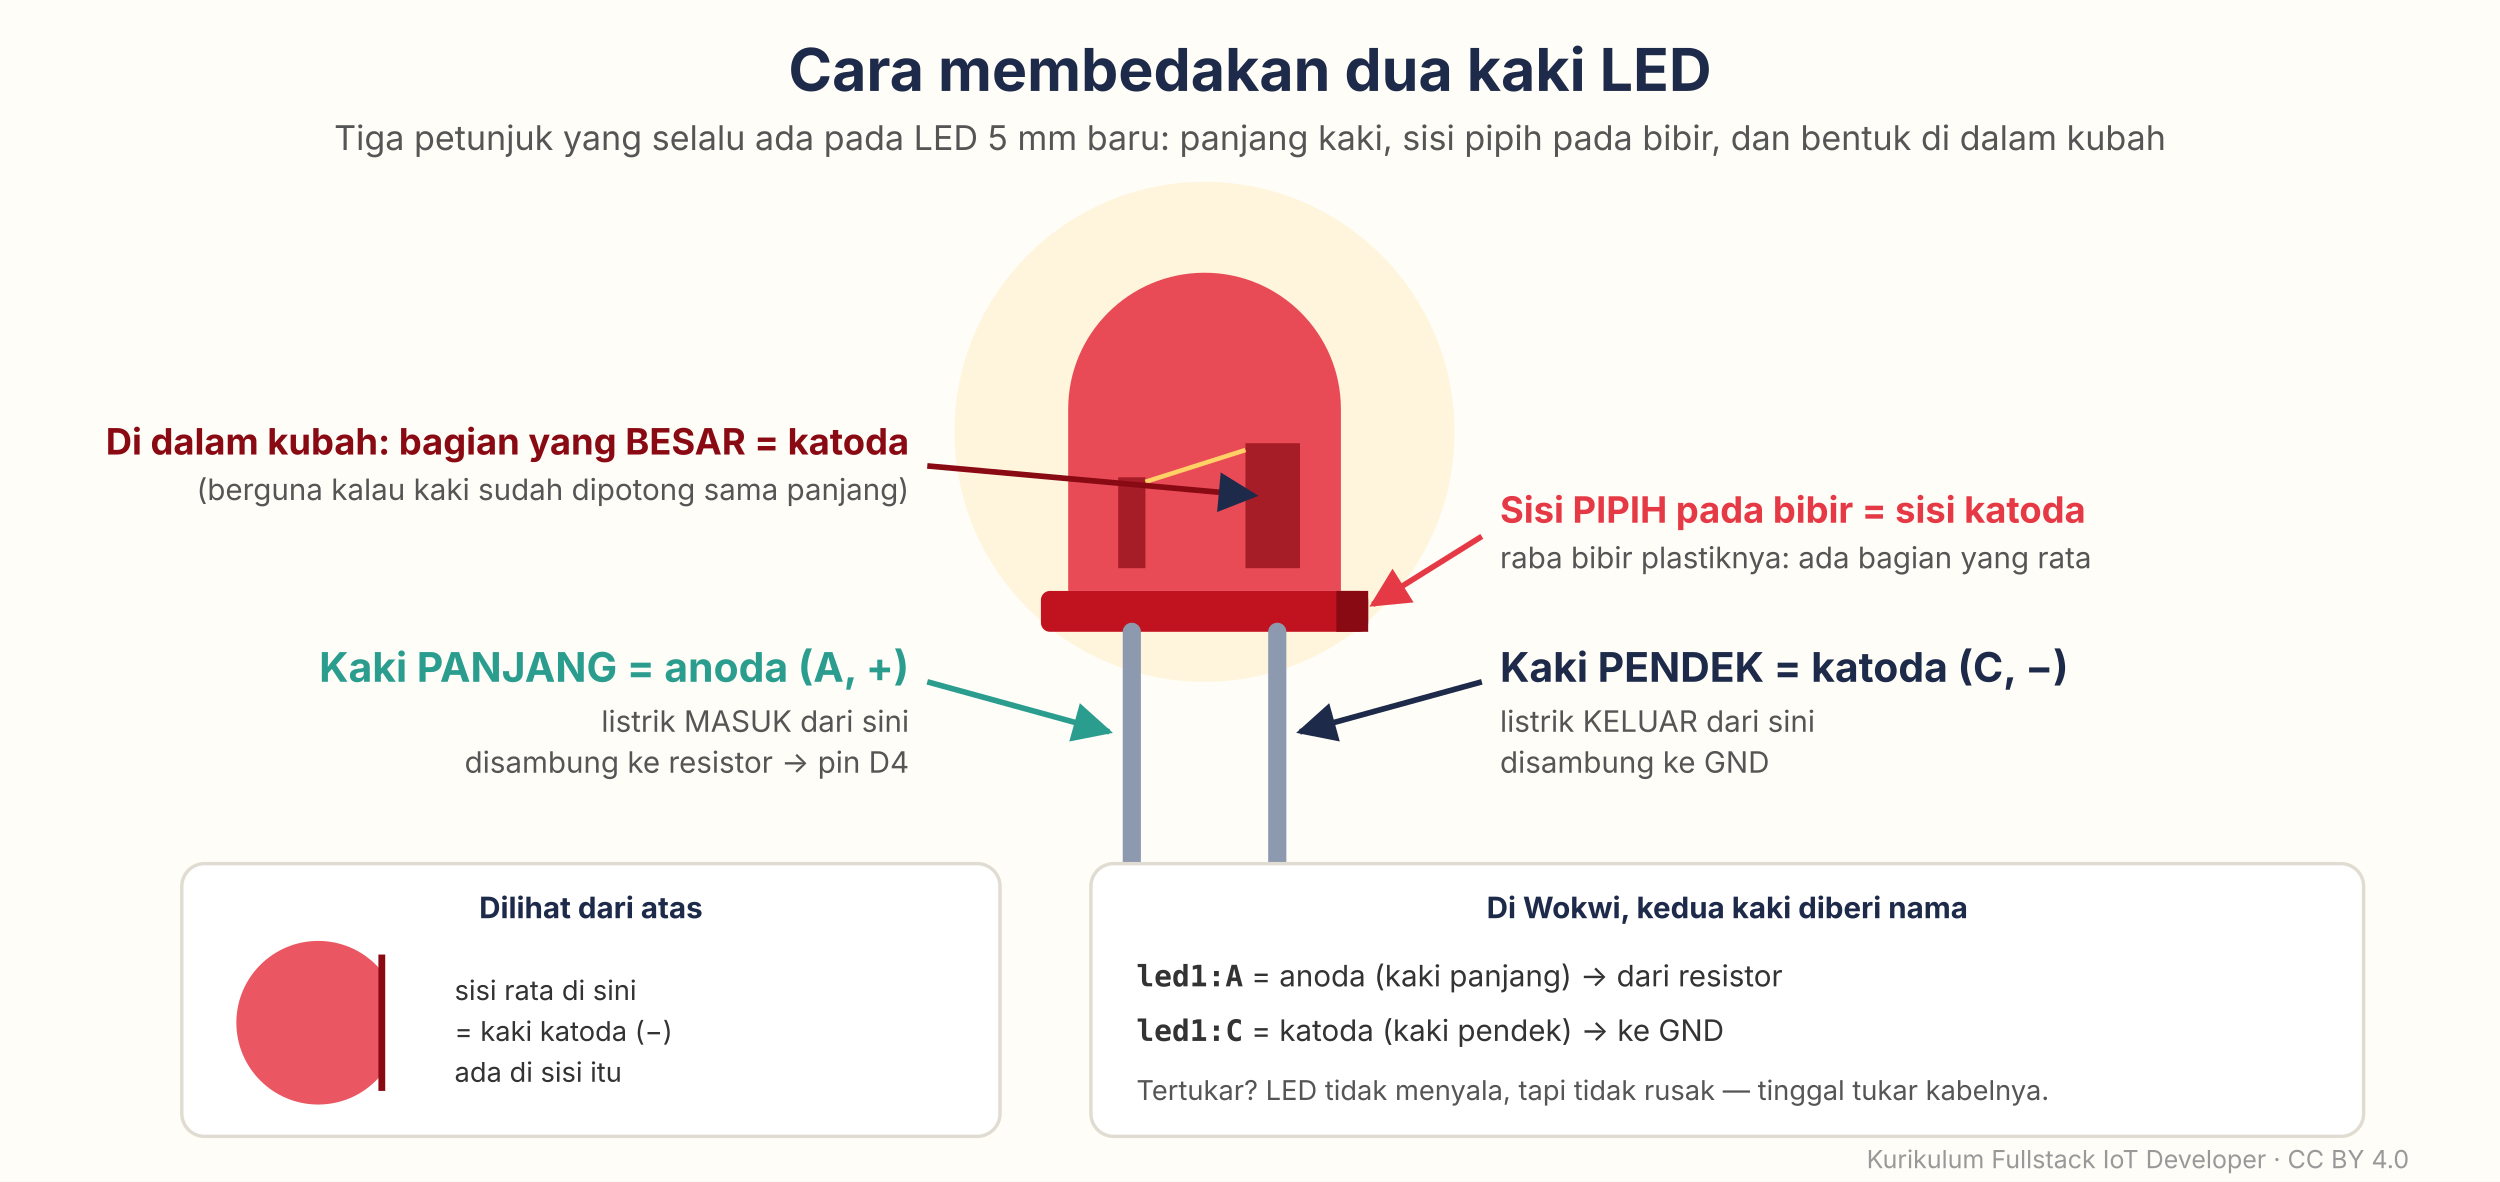
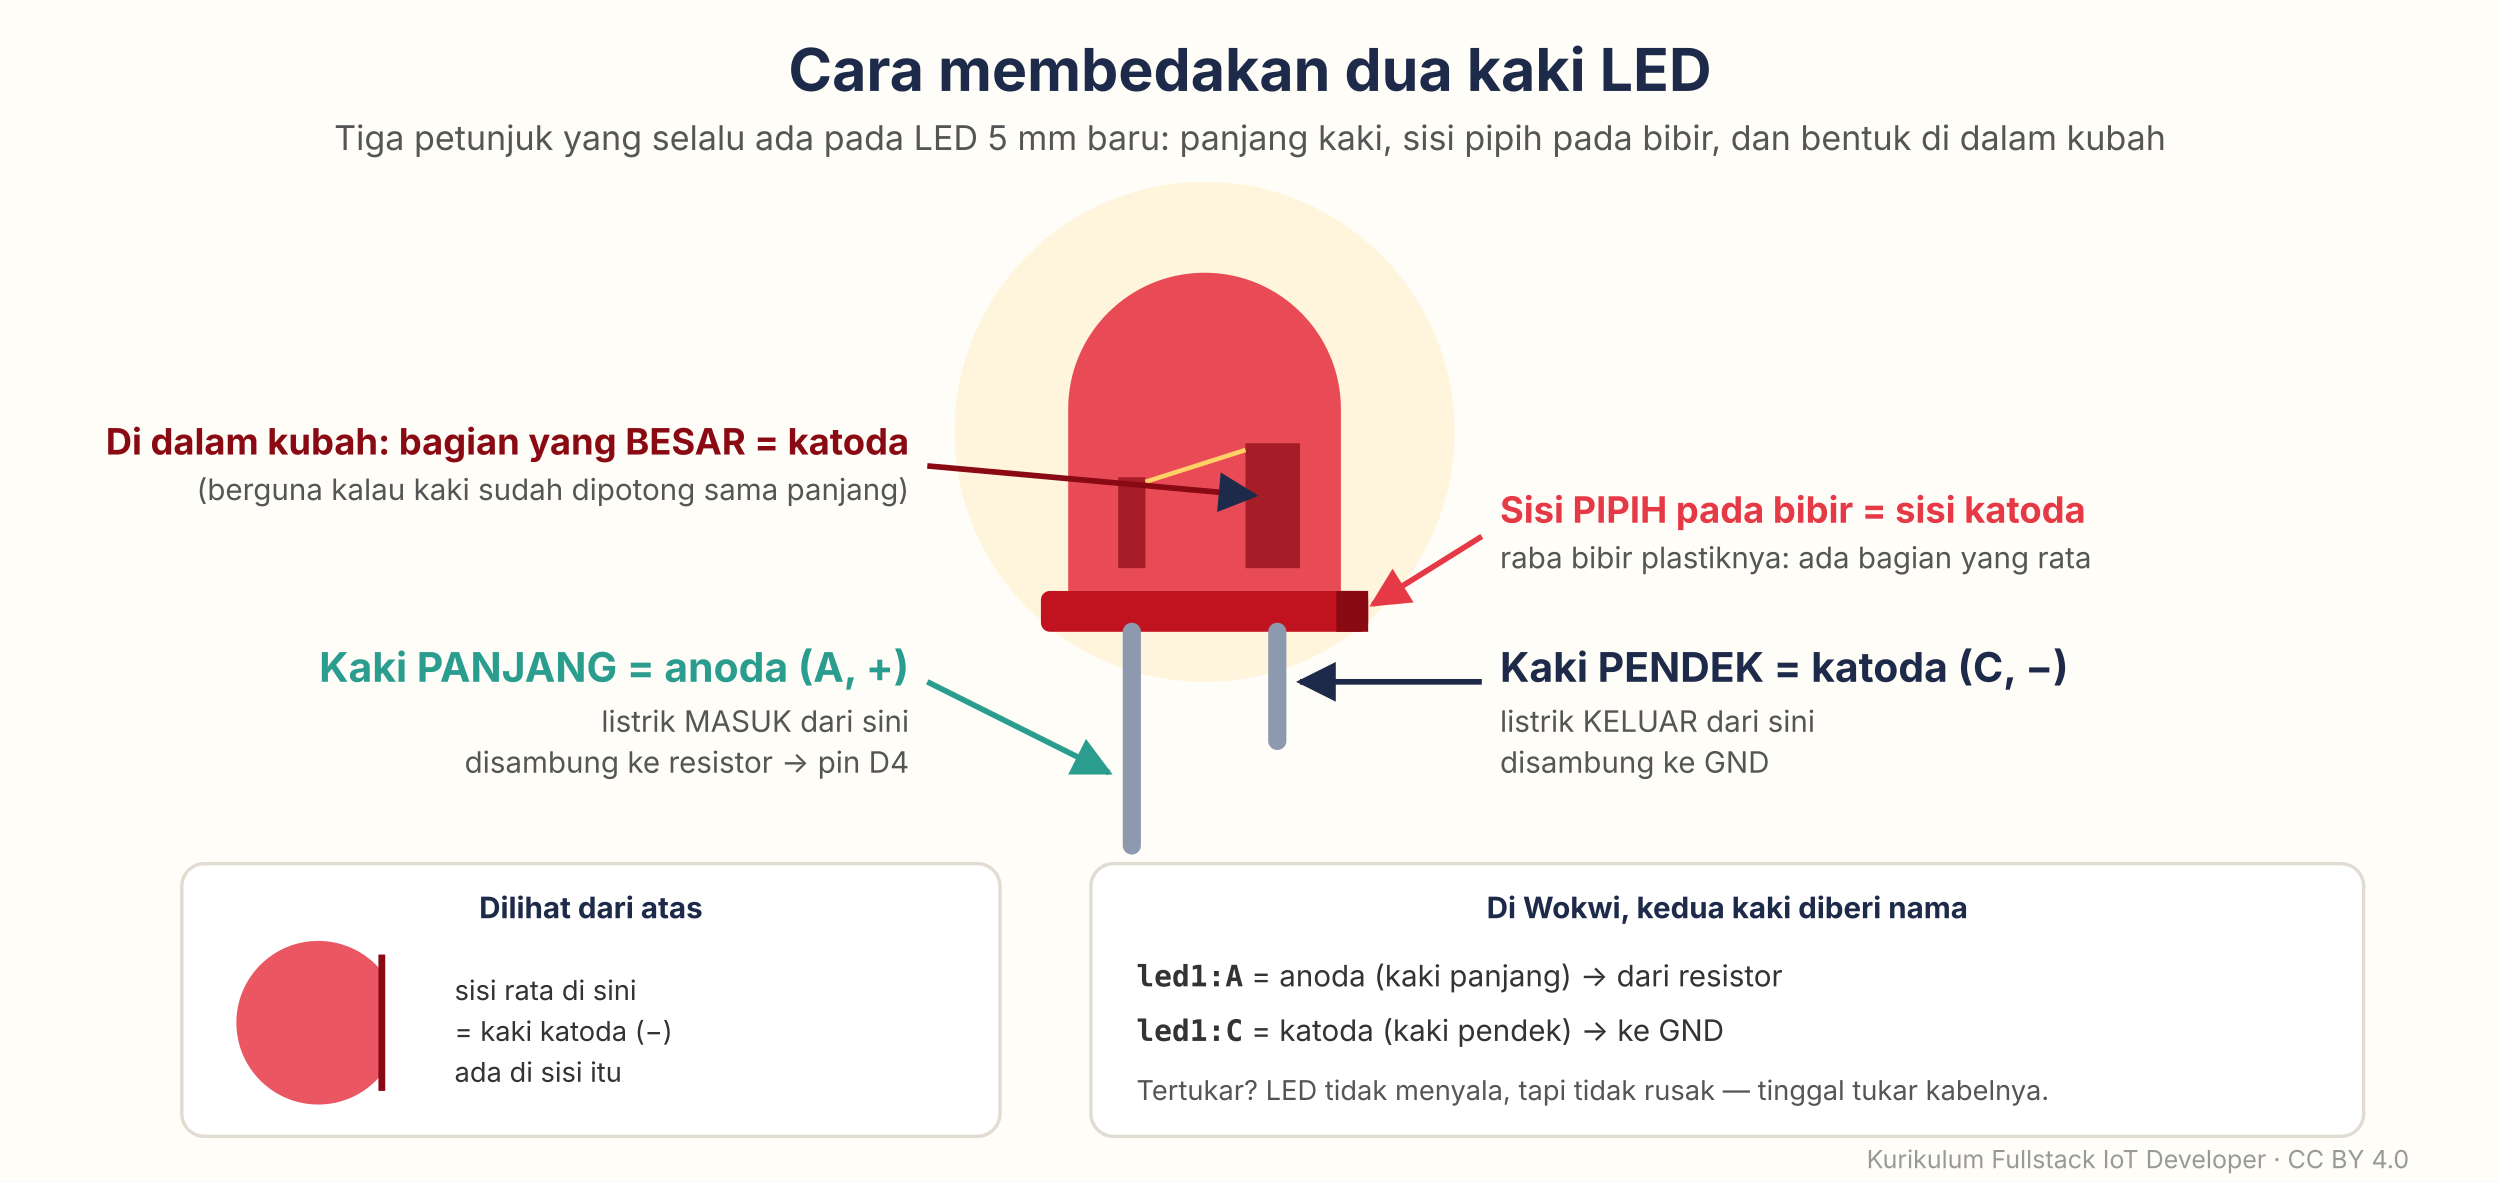
<svg xmlns="http://www.w3.org/2000/svg" width="1100" height="520" viewBox="0 0 1100 520" font-family="Inter, 'DejaVu Sans', Arial, sans-serif">
  <defs>
    <marker id="arrg" viewBox="0 0 10 10" refX="9" refY="5" markerWidth="7" markerHeight="7" orient="auto-start-reverse">
      <path d="M0 0 L10 5 L0 10 z" fill="#2a9d8f" />
    </marker>
    <marker id="arrb" viewBox="0 0 10 10" refX="9" refY="5" markerWidth="7" markerHeight="7" orient="auto-start-reverse">
      <path d="M0 0 L10 5 L0 10 z" fill="#1e2a4a" />
    </marker>
    <marker id="arrr" viewBox="0 0 10 10" refX="9" refY="5" markerWidth="7" markerHeight="7" orient="auto-start-reverse">
      <path d="M0 0 L10 5 L0 10 z" fill="#e63946" />
    </marker>
  </defs>
  <rect width="1100" height="520" fill="#fffdf7" />
  <text x="550" y="40" text-anchor="middle" font-size="26" font-weight="700" fill="#1e2a4a">Cara membedakan dua kaki LED</text>
  <text x="550" y="66" text-anchor="middle" font-size="15" fill="#555">Tiga petunjuk yang selalu ada pada LED 5 mm baru: panjang kaki, sisi pipih pada bibir, dan bentuk di dalam kubah</text>
  <g transform="translate(430,100)">
    <circle cx="100" cy="90" r="110" fill="#ffd166" opacity="0.18" />
    <path d="M40 160 L40 80 A60 60 0 0 1 160 80 L160 160 Z" fill="#e63946" opacity="0.9" />
    <path d="M118 150 L118 95 L142 95 L142 150 Z" fill="#8a0a14" opacity="0.7" />
    <path d="M62 150 L62 110 L74 110 L74 150 Z" fill="#8a0a14" opacity="0.7" />
    <line x1="74" y1="112" x2="118" y2="98" stroke="#ffd166" stroke-width="2" />
    <rect x="28" y="160" width="144" height="18" rx="4" fill="#c1121f" />
    <rect x="158" y="160" width="14" height="18" fill="#8a0a14" />
-     <line x1="68" y1="178" x2="68" y2="330" stroke="#8d99ae" stroke-width="8" stroke-linecap="round" />
-     <line x1="132" y1="178" x2="132" y2="290" stroke="#8d99ae" stroke-width="8" stroke-linecap="round" />
+     <line x1="68" y1="178" x2="68" y2="272" stroke="#8d99ae" stroke-width="8" stroke-linecap="round" />
+     <line x1="132" y1="178" x2="132" y2="226" stroke="#8d99ae" stroke-width="8" stroke-linecap="round" />
  </g>
  <text x="400" y="300" text-anchor="end" font-size="18" font-weight="700" fill="#2a9d8f">Kaki PANJANG = anoda (A, +)</text>
  <text x="400" y="322" text-anchor="end" font-size="13" fill="#555">listrik MASUK dari sini</text>
  <text x="400" y="340" text-anchor="end" font-size="13" fill="#555">disambung ke resistor → pin D4</text>
-   <path d="M408 300 L488 322" fill="none" stroke="#2a9d8f" stroke-width="2.5" marker-end="url(#arrg)" />
+   <path d="M408 300 L488 340" fill="none" stroke="#2a9d8f" stroke-width="2.5" marker-end="url(#arrg)" />
  <text x="660" y="300" text-anchor="start" font-size="18" font-weight="700" fill="#1e2a4a">Kaki PENDEK = katoda (C, −)</text>
  <text x="660" y="322" text-anchor="start" font-size="13" fill="#555">listrik KELUAR dari sini</text>
  <text x="660" y="340" text-anchor="start" font-size="13" fill="#555">disambung ke GND</text>
-   <path d="M652 300 L572 322" fill="none" stroke="#1e2a4a" stroke-width="2.5" marker-end="url(#arrb)" />
+   <path d="M652 300 L572 300" fill="none" stroke="#1e2a4a" stroke-width="2.5" marker-end="url(#arrb)" />
  <text x="660" y="230" text-anchor="start" font-size="16" font-weight="700" fill="#e63946">Sisi PIPIH pada bibir = sisi katoda</text>
  <text x="660" y="250" text-anchor="start" font-size="13" fill="#555">raba bibir plastiknya: ada bagian yang rata</text>
  <path d="M652 236 L604 266" fill="none" stroke="#e63946" stroke-width="2.5" marker-end="url(#arrr)" />
  <text x="400" y="200" text-anchor="end" font-size="16" font-weight="700" fill="#8a0a14">Di dalam kubah: bagian yang BESAR = katoda</text>
  <text x="400" y="220" text-anchor="end" font-size="13" fill="#555">(berguna kalau kaki sudah dipotong sama panjang)</text>
  <path d="M408 205 L552 218" fill="none" stroke="#8a0a14" stroke-width="2.5" marker-end="url(#arrb)" />
  <g transform="translate(80,380)">
    <rect x="0" y="0" width="360" height="120" rx="10" fill="#fff" stroke="#e0dcd2" stroke-width="1.5" />
    <text x="180" y="24" text-anchor="middle" font-size="13" font-weight="700" fill="#1e2a4a">Dilihat dari atas</text>
    <path d="M60 70 m-36 0 a36 36 0 1 1 72 0 a36 36 0 1 1 -72 0" fill="#e63946" opacity="0.85" />
    <rect x="88" y="34" width="10" height="72" fill="#fff" />
    <line x1="88" y1="40" x2="88" y2="100" stroke="#8a0a14" stroke-width="3" />
    <text x="120" y="60" font-size="12" fill="#333">sisi rata di sini</text>
    <text x="120" y="78" font-size="12" fill="#333">= kaki katoda (−)</text>
    <text x="120" y="96" font-size="12" fill="#333">ada di sisi itu</text>
  </g>
  <g transform="translate(480,380)">
    <rect x="0" y="0" width="560" height="120" rx="10" fill="#fff" stroke="#e0dcd2" stroke-width="1.5" />
    <text x="280" y="24" text-anchor="middle" font-size="13" font-weight="700" fill="#1e2a4a">Di Wokwi, kedua kaki diberi nama</text>
    <text x="20" y="54" font-size="13" fill="#333">
      <tspan font-family="'DejaVu Sans Mono', monospace" font-weight="700">led1:A</tspan> = anoda (kaki panjang) → dari resistor</text>
    <text x="20" y="78" font-size="13" fill="#333">
      <tspan font-family="'DejaVu Sans Mono', monospace" font-weight="700">led1:C</tspan> = katoda (kaki pendek) → ke GND</text>
    <text x="20" y="104" font-size="12" fill="#555">Tertukar? LED tidak menyala, tapi tidak rusak — tinggal tukar kabelnya.</text>
  </g>
  <text x="1060" y="514" text-anchor="end" font-size="11" fill="#999">Kurikulum Fullstack IoT Developer · CC BY 4.0</text>
</svg>
